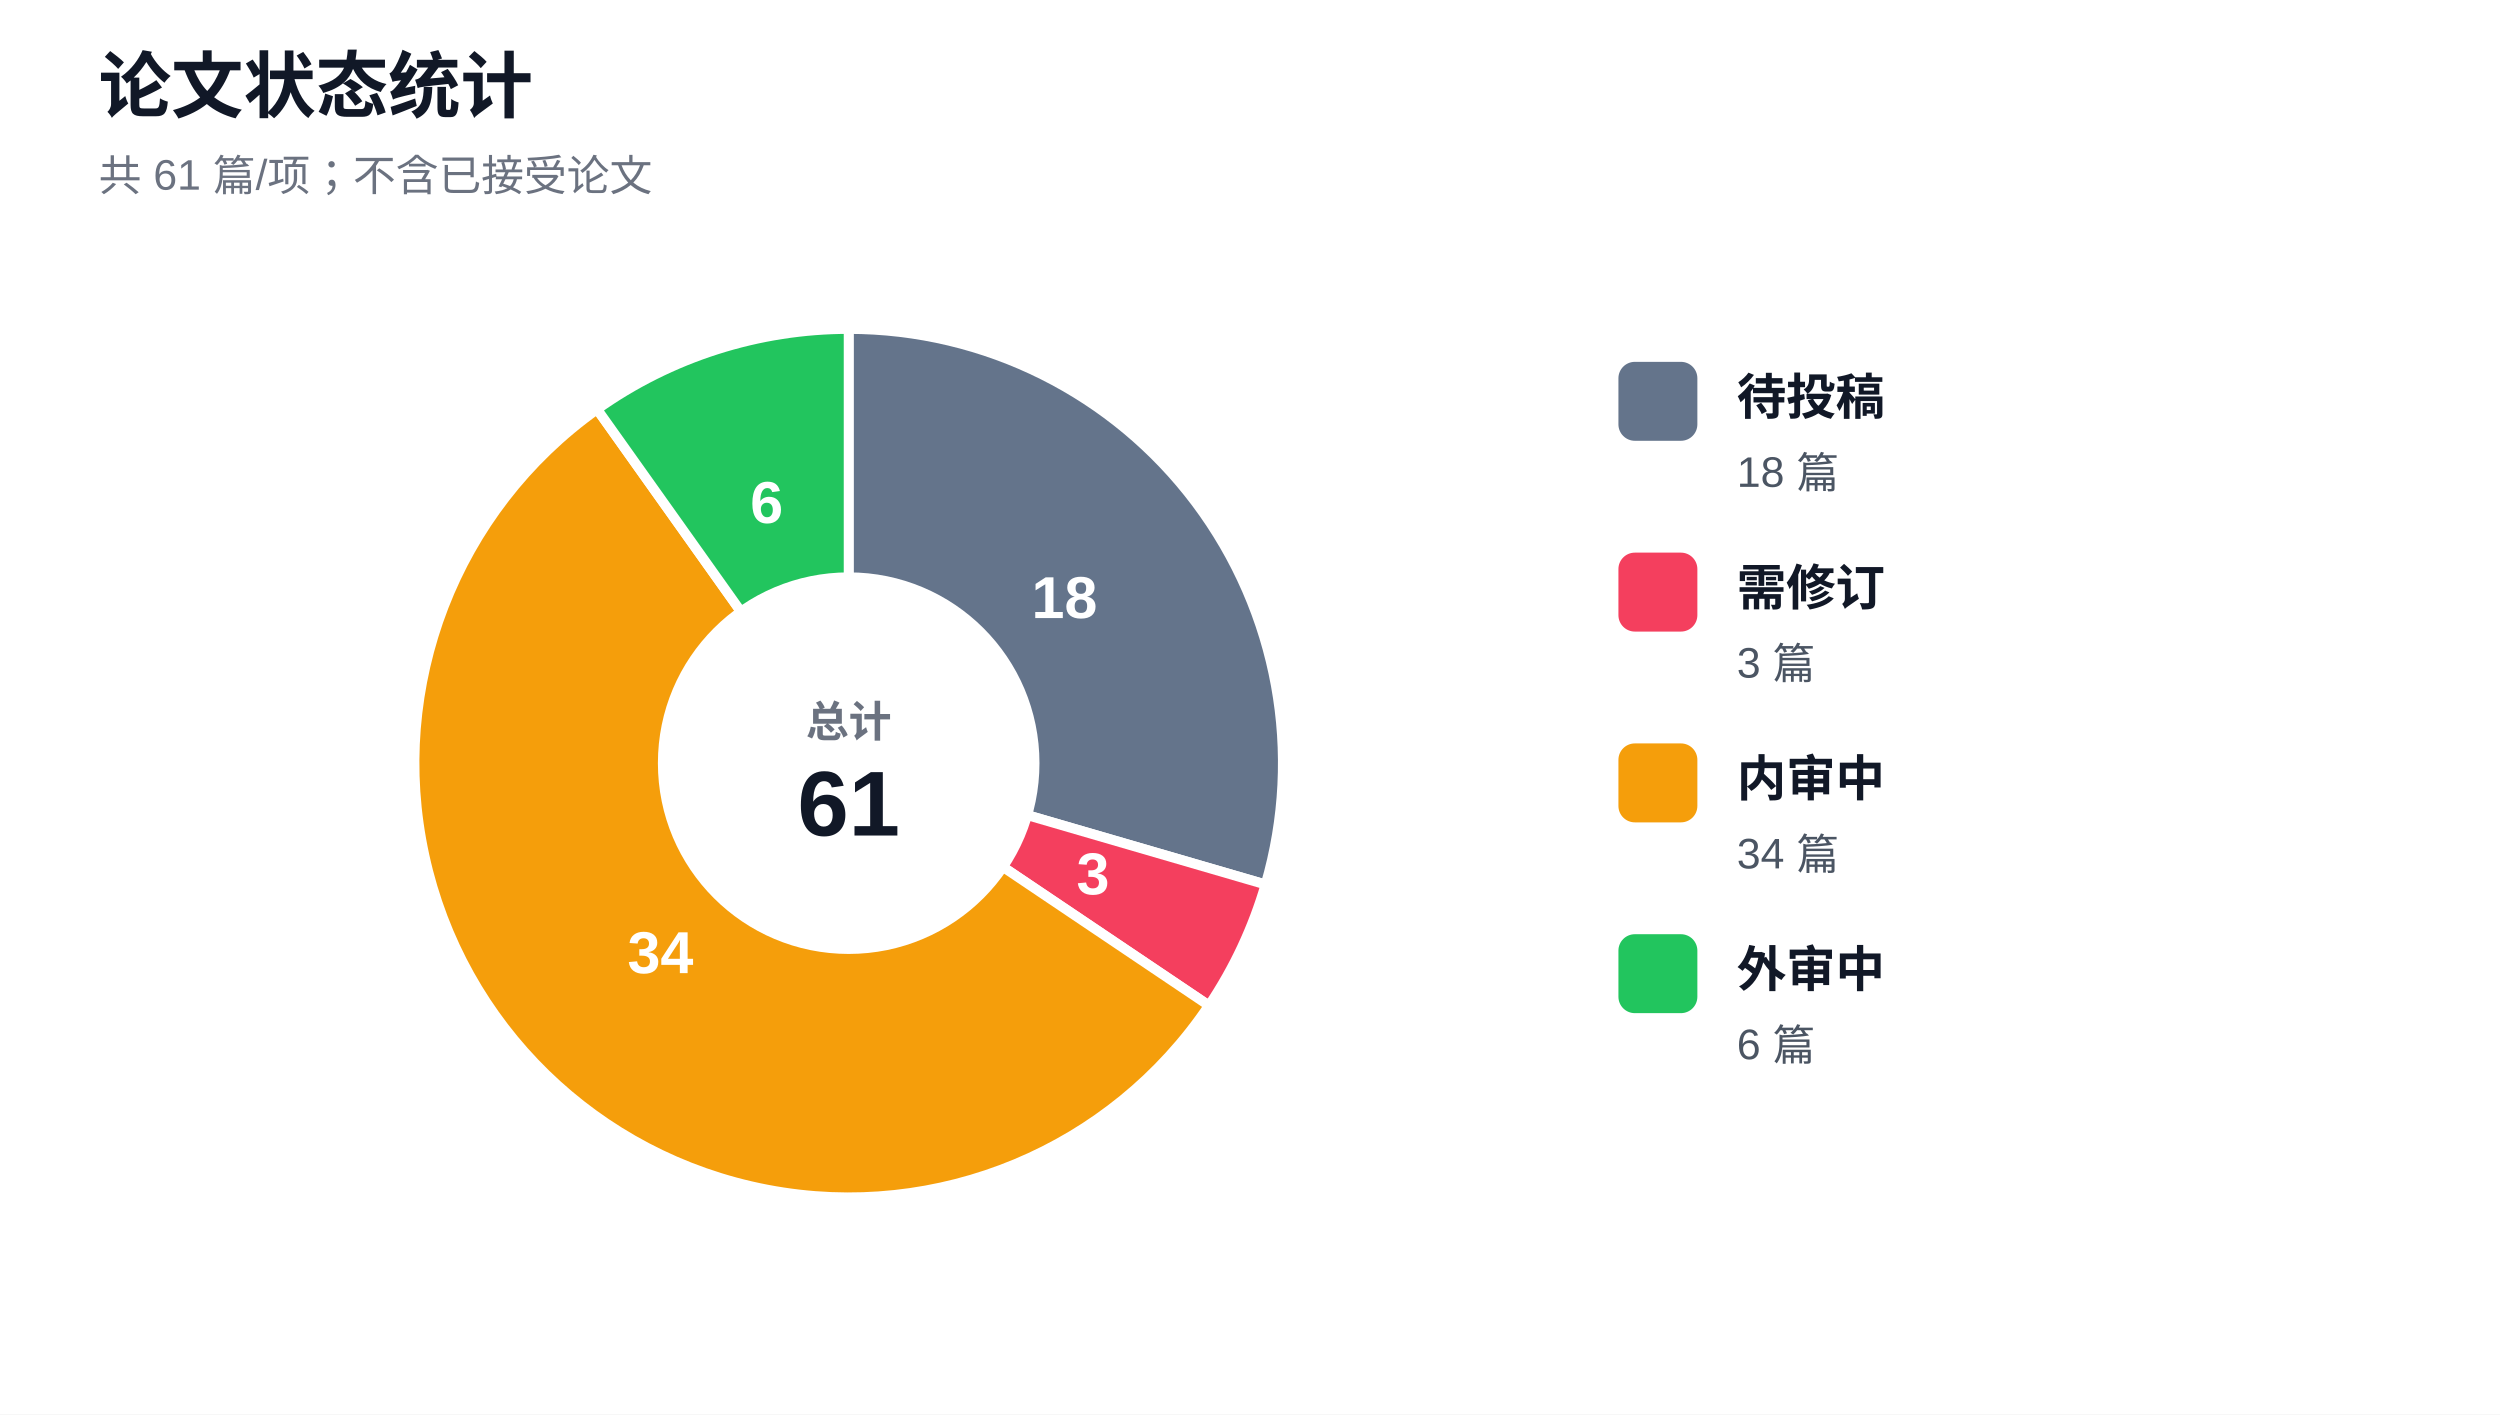
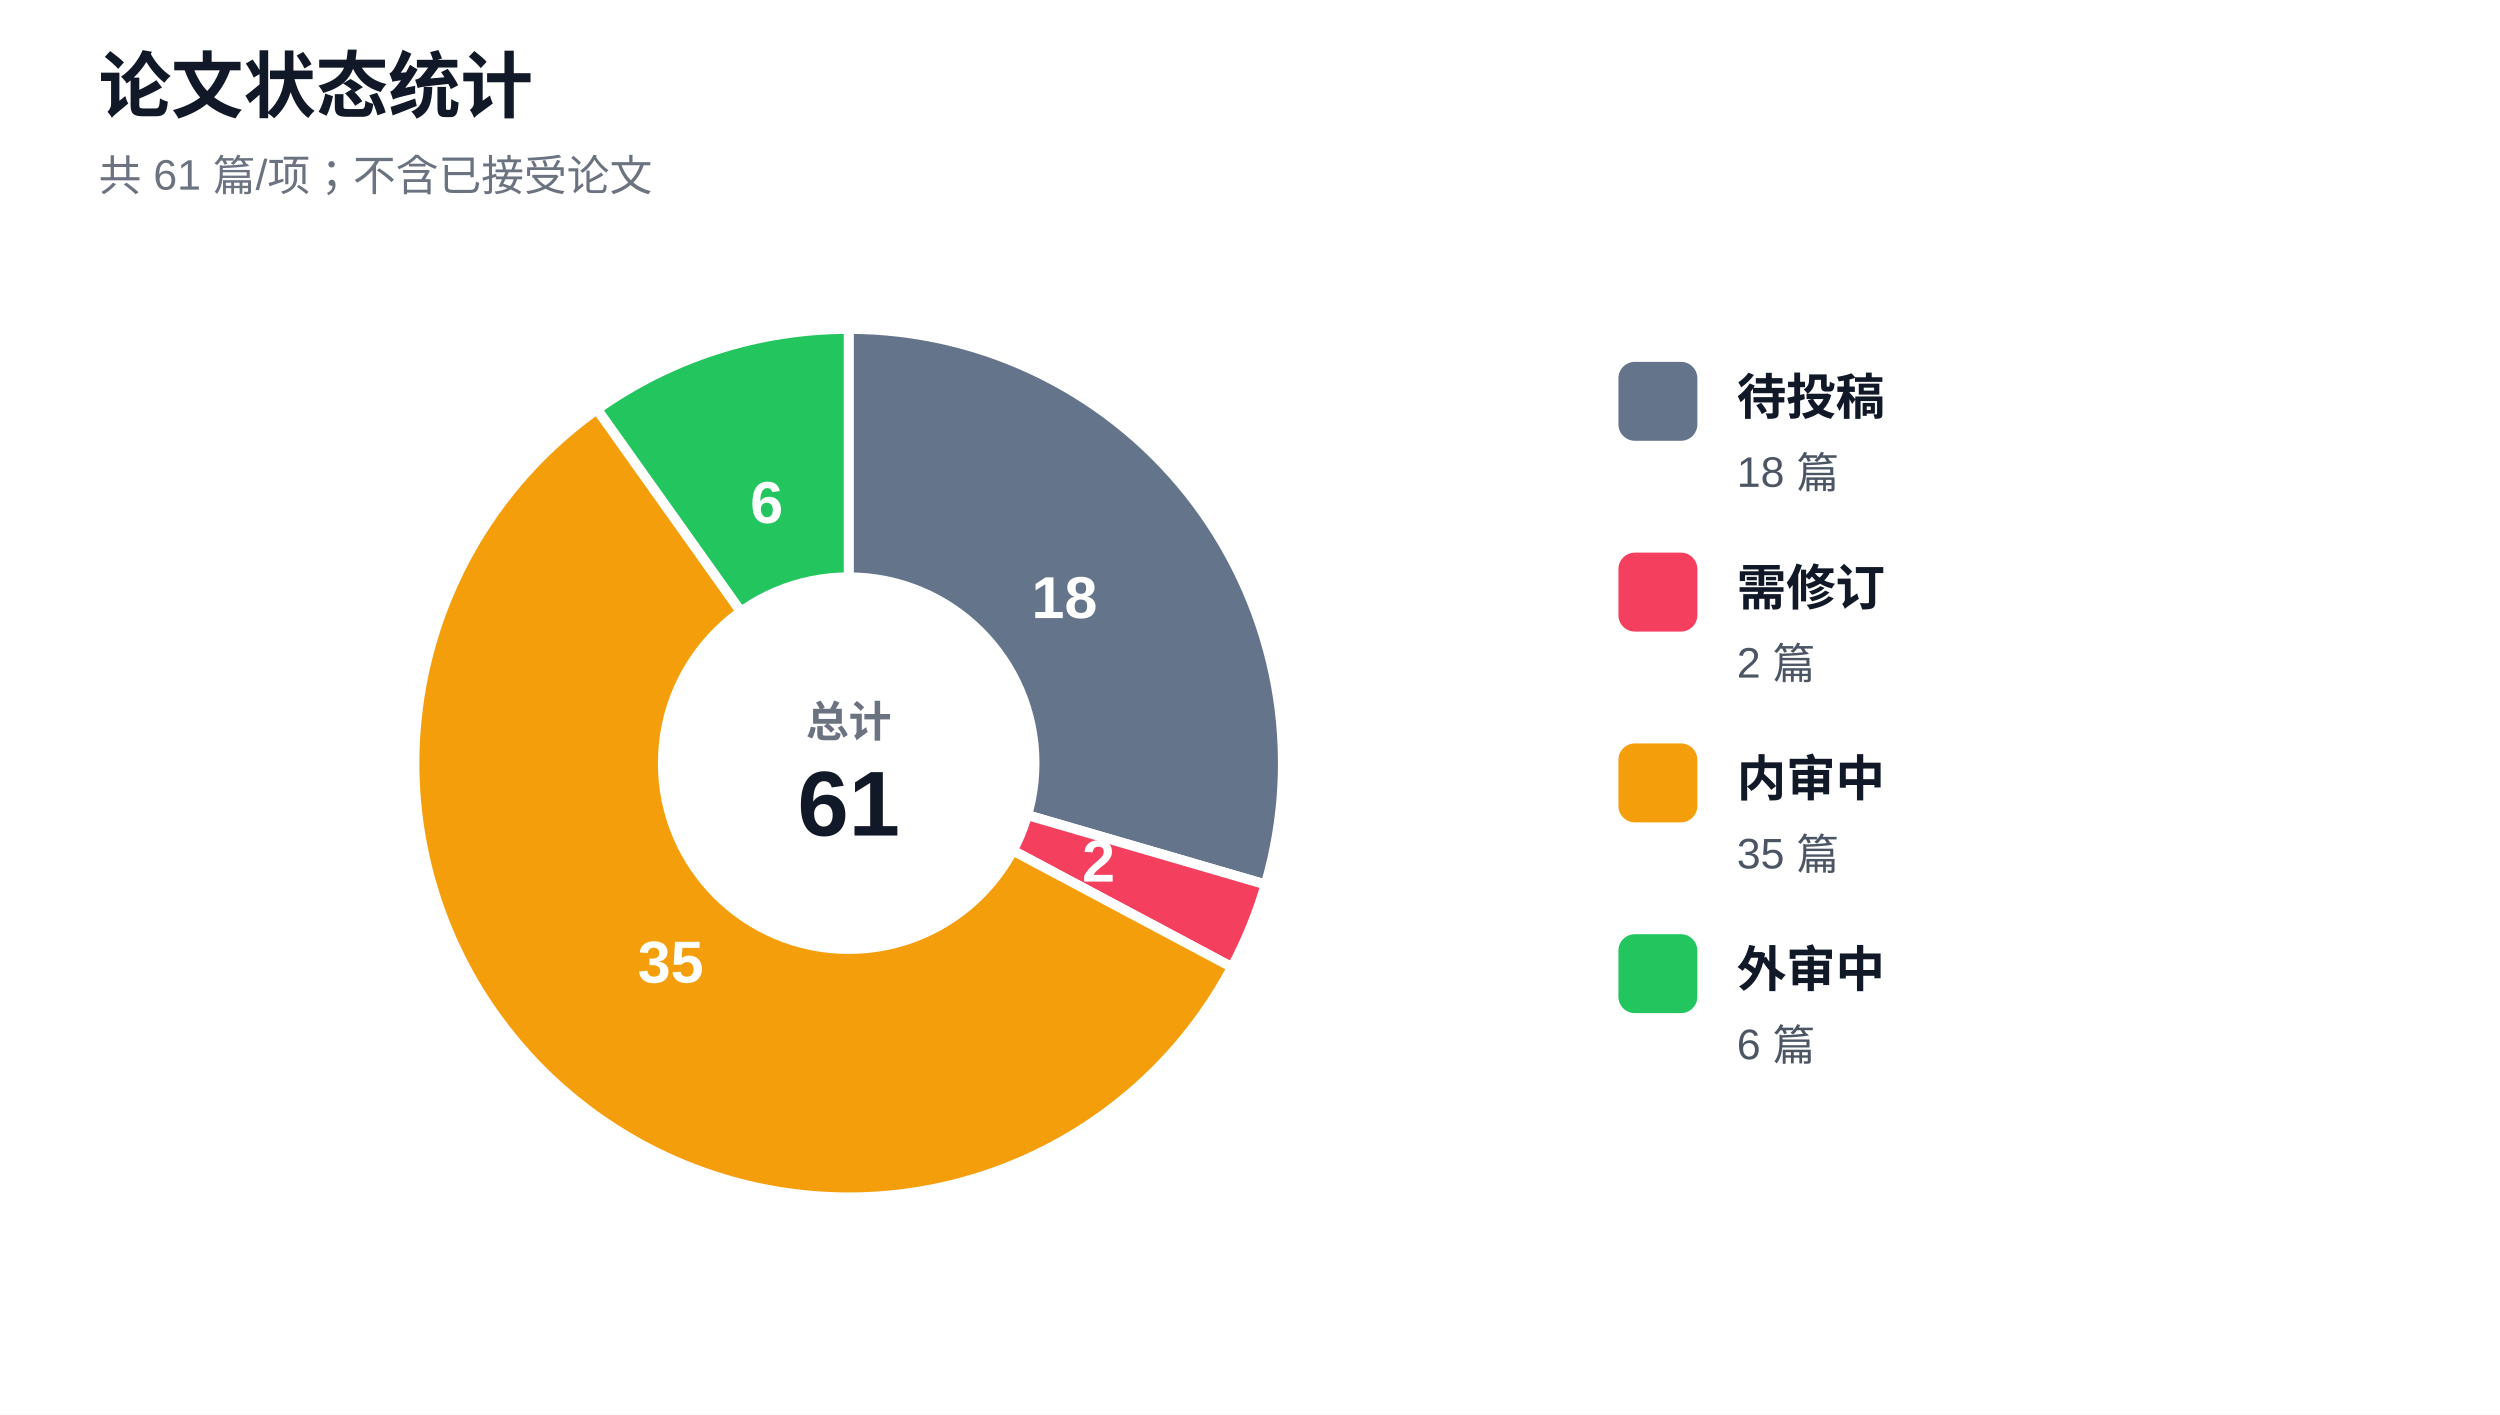
<svg xmlns="http://www.w3.org/2000/svg" width="760" height="430" viewBox="0 0 760 430" role="img" aria-labelledby="title desc">
  <rect width="760" height="430" fill="#ffffff" />
  <text x="30" y="34" fill="#111827" font-family="Arial, Microsoft YaHei, sans-serif" font-size="22" font-weight="700">论文状态统计</text>
  <text x="30" y="58" fill="#6b7280" font-family="Arial, Microsoft YaHei, sans-serif" font-size="13">共 61 篇/项；不含已接受论文</text>
  <g font-family="Arial, Microsoft YaHei, sans-serif">
    <path d="M 258 232 L 258 100 A 132 132 0 0 1 384.74 268.892 Z" fill="#64748b" stroke="#ffffff" stroke-width="3" />
    <text x="323.587" y="182.782" fill="#ffffff" font-size="18" font-weight="800" text-anchor="middle" dominant-baseline="middle">18</text>
-     <path d="M 258 232 L 384.74 268.892 A 132 132 0 0 1 367.517 305.688 Z" fill="#f43f5e" stroke="#ffffff" stroke-width="3" />
-     <text x="332.268" y="266.761" fill="#ffffff" font-size="18" font-weight="800" text-anchor="middle" dominant-baseline="middle">3</text>
-     <path d="M 258 232 L 367.517 305.688 A 132 132 0 1 1 181.516 124.416 Z" fill="#f59e0b" stroke="#ffffff" stroke-width="3" />
-     <text x="200.769" y="290.724" fill="#ffffff" font-size="18" font-weight="800" text-anchor="middle" dominant-baseline="middle">34</text>
+     <path d="M 258 232 L 384.74 268.892 A 132 132 0 0 1 374.514 294.037 Z" fill="#f43f5e" stroke="#ffffff" stroke-width="3" />
+     <text x="333.959" y="262.892" fill="#ffffff" font-size="18" font-weight="800" text-anchor="middle" dominant-baseline="middle">2</text>
+     <path d="M 258 232 L 374.514 294.037 A 132 132 0 1 1 181.516 124.416 Z" fill="#f59e0b" stroke="#ffffff" stroke-width="3" />
+     <text x="203.868" y="293.593" fill="#ffffff" font-size="18" font-weight="800" text-anchor="middle" dominant-baseline="middle">35</text>
    <path d="M 258 232 L 181.516 124.416 A 132 132 0 0 1 258 100 Z" fill="#22c55e" stroke="#ffffff" stroke-width="3" />
    <text x="233.063" y="153.884" fill="#ffffff" font-size="18" font-weight="800" text-anchor="middle" dominant-baseline="middle">6</text>
    <circle cx="258" cy="232" r="58" fill="#ffffff" />
    <text x="258" y="224" fill="#6b7280" font-size="13" font-weight="700" text-anchor="middle">总计</text>
    <text x="258" y="254" fill="#111827" font-size="28" font-weight="700" text-anchor="middle">61</text>
  </g>
  <g font-family="Arial, Microsoft YaHei, sans-serif">
    <rect x="492" y="110" width="24" height="24" rx="5" fill="#64748b" />
    <text x="528" y="126" fill="#111827" font-size="15" font-weight="700">待投稿</text>
    <text x="528" y="148" fill="#4b5563" font-size="13">18 篇</text>
    <rect x="492" y="168" width="24" height="24" rx="5" fill="#f43f5e" />
    <text x="528" y="184" fill="#111827" font-size="15" font-weight="700">需修订</text>
-     <text x="528" y="206" fill="#4b5563" font-size="13">3 篇</text>
+     <text x="528" y="206" fill="#4b5563" font-size="13">2 篇</text>
    <rect x="492" y="226" width="24" height="24" rx="5" fill="#f59e0b" />
    <text x="528" y="242" fill="#111827" font-size="15" font-weight="700">内审中</text>
-     <text x="528" y="264" fill="#4b5563" font-size="13">34 篇</text>
+     <text x="528" y="264" fill="#4b5563" font-size="13">35 篇</text>
    <rect x="492" y="284" width="24" height="24" rx="5" fill="#22c55e" />
    <text x="528" y="300" fill="#111827" font-size="15" font-weight="700">外审中</text>
    <text x="528" y="322" fill="#4b5563" font-size="13">6 篇</text>
  </g>
</svg>
